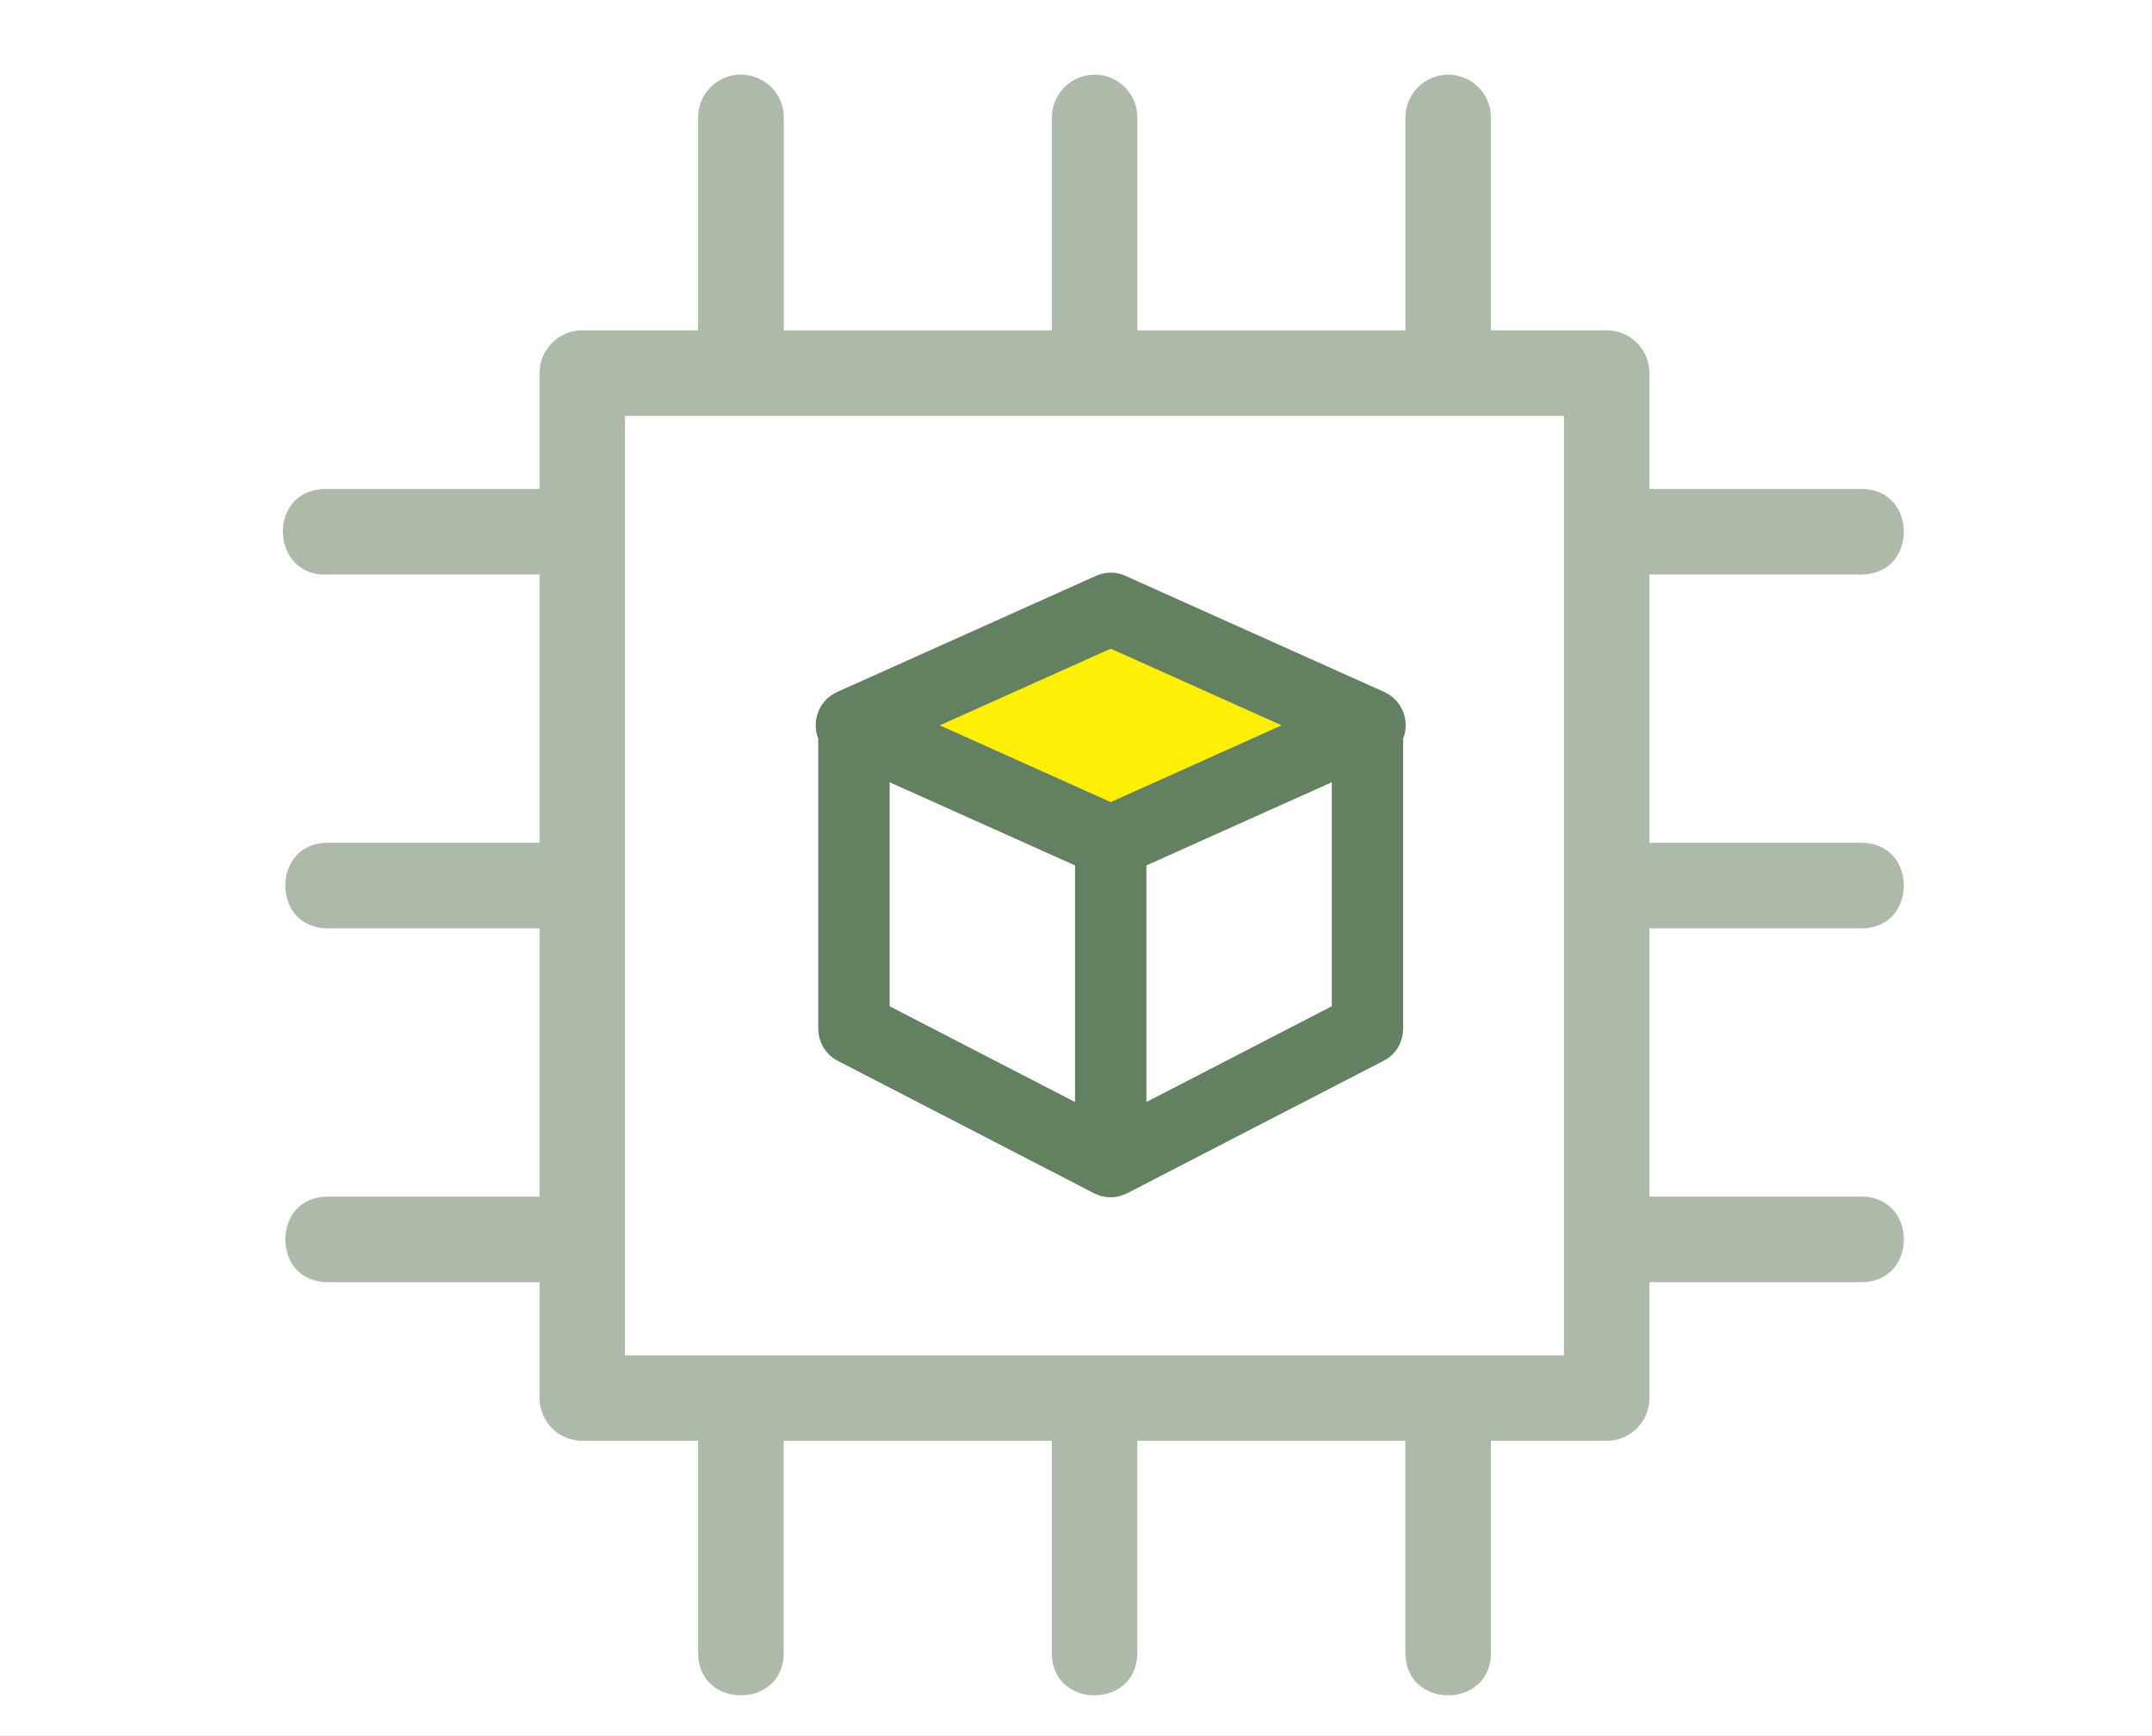
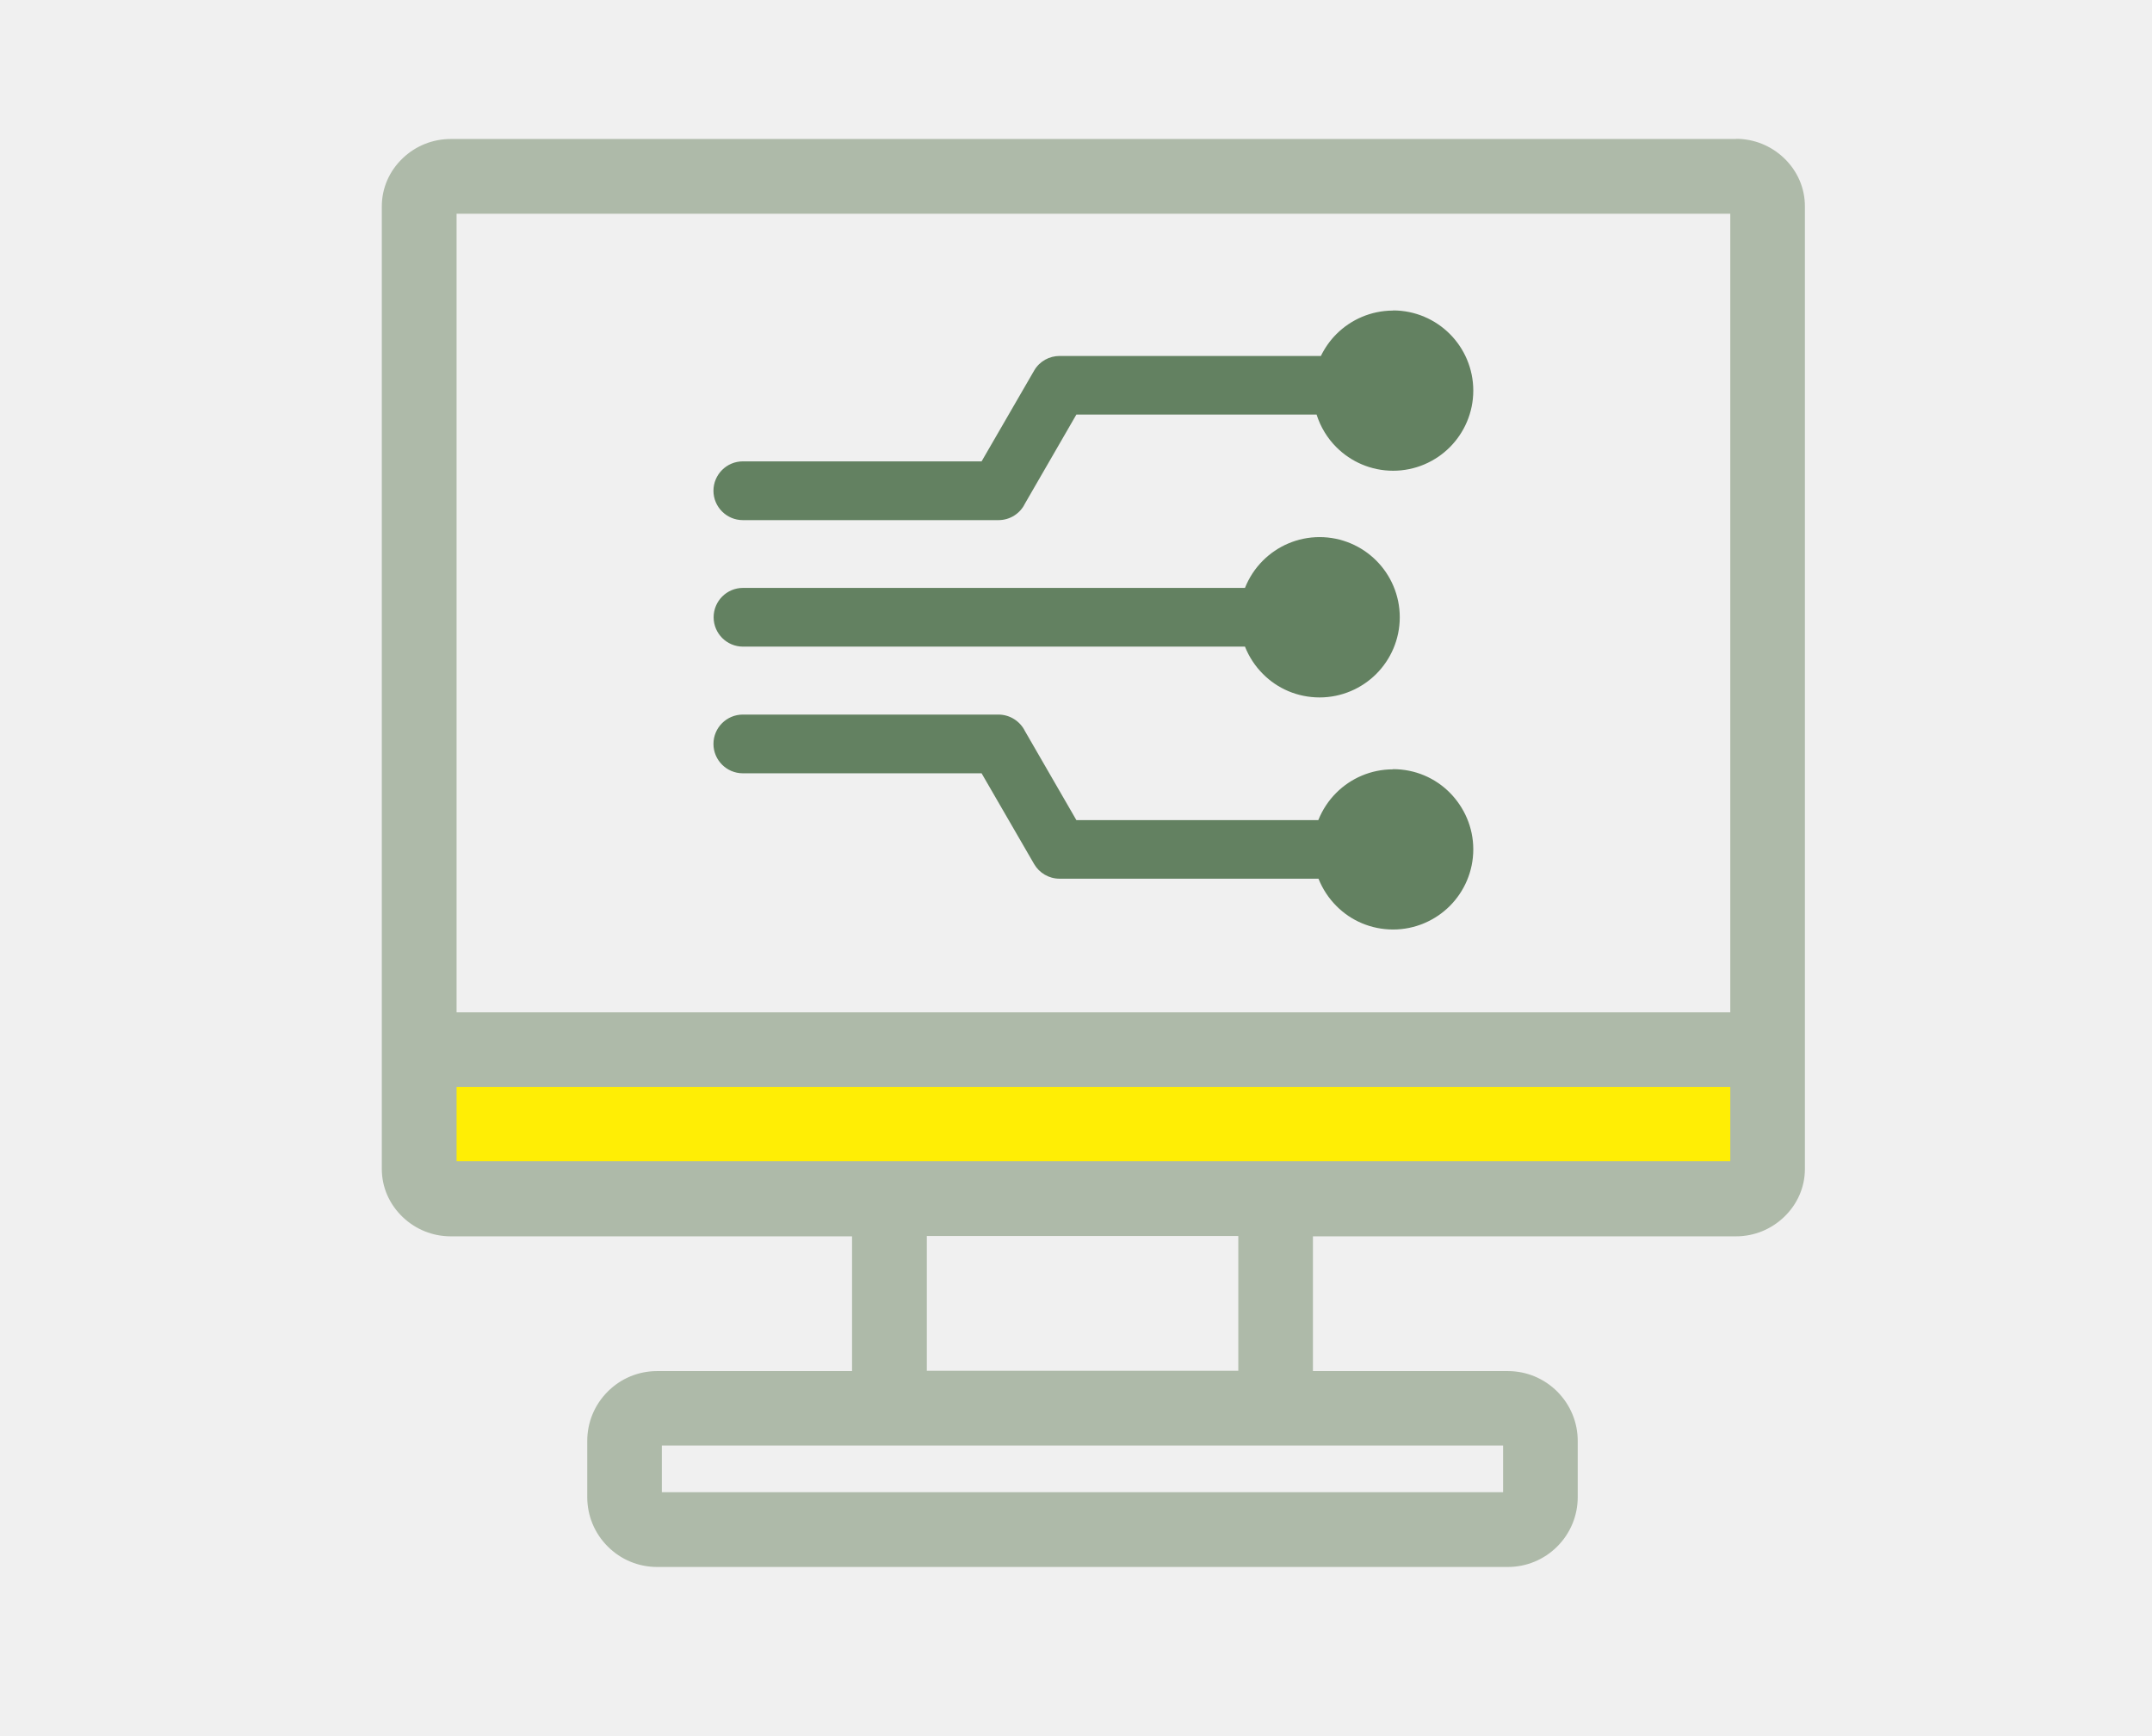
<svg xmlns="http://www.w3.org/2000/svg" width="62" height="50" viewBox="0 0 62 50" fill="none">
-   <rect width="62" height="50" fill="white" />
-   <path d="M20.038 3.398L20.038 3.397C20.03 2.684 20.595 2.096 21.308 2.075L21.314 2.077L21.327 2.077C22.062 2.063 22.666 2.662 22.658 3.399V3.4V9.37V9.445H22.733H30.156H30.231V9.37L30.231 3.4L30.231 3.399C30.221 2.678 30.802 2.085 31.524 2.077L31.524 2.077C32.256 2.067 32.85 2.665 32.842 3.399V3.4V9.37V9.445H32.917H40.342H40.417V9.37L40.417 3.4L40.417 3.399C40.409 2.678 40.987 2.085 41.708 2.077L41.708 2.077C42.441 2.067 43.037 2.665 43.029 3.399V3.4V9.368V9.443H43.104L46.296 9.443C46.296 9.443 46.296 9.443 46.296 9.443C47.013 9.445 47.594 10.028 47.596 10.745V13.939V14.014H47.671H53.619C54.059 14.014 54.383 14.178 54.599 14.421C54.815 14.665 54.925 14.992 54.925 15.322C54.925 15.651 54.815 15.979 54.599 16.223C54.383 16.465 54.059 16.629 53.619 16.629H47.671H47.596V16.704V24.134V24.209H47.671H53.619C54.059 24.209 54.383 24.374 54.599 24.616C54.815 24.86 54.925 25.188 54.925 25.517C54.925 25.847 54.815 26.174 54.599 26.418C54.383 26.661 54.059 26.825 53.619 26.825H47.671H47.596V26.9V34.33V34.405H47.671H53.619C54.059 34.405 54.383 34.57 54.599 34.812C54.815 35.056 54.925 35.383 54.925 35.713C54.925 36.043 54.815 36.37 54.599 36.614C54.383 36.856 54.059 37.021 53.619 37.021H47.671H47.596V37.096V40.29C47.594 41.007 47.012 41.589 46.296 41.591H43.104H43.029V41.666V47.618C43.029 48.058 42.865 48.383 42.622 48.598C42.379 48.815 42.052 48.925 41.722 48.925C41.393 48.925 41.066 48.815 40.822 48.598C40.58 48.383 40.415 48.058 40.415 47.618V41.666V41.591H40.34H32.915H32.84V41.666V47.618C32.84 48.058 32.676 48.383 32.434 48.598C32.19 48.815 31.863 48.925 31.533 48.925C31.204 48.925 30.877 48.815 30.633 48.598C30.391 48.383 30.227 48.058 30.227 47.618V41.666V41.591H30.151H22.729H22.654V41.666V47.618C22.654 48.058 22.489 48.383 22.247 48.598C22.003 48.815 21.675 48.925 21.346 48.925C21.016 48.925 20.689 48.815 20.445 48.598C20.202 48.383 20.038 48.058 20.038 47.618V41.666V41.591H19.963H16.771C16.054 41.589 15.472 41.007 15.47 40.29C15.47 40.29 15.47 40.29 15.47 40.29L15.47 37.096V37.021H15.395H9.45C9.01 37.021 8.686 36.856 8.47 36.614C8.254 36.37 8.144 36.043 8.144 35.713C8.144 35.383 8.254 35.056 8.47 34.812C8.686 34.57 9.01 34.405 9.45 34.405H15.395H15.47V34.33V26.9V26.825H15.395H9.45C9.01 26.825 8.686 26.661 8.47 26.418C8.254 26.174 8.144 25.847 8.144 25.517C8.144 25.188 8.254 24.86 8.47 24.616C8.686 24.374 9.01 24.209 9.45 24.209H15.395H15.47V24.134V16.704V16.629H15.395H9.45V16.629L9.447 16.63C9.007 16.65 8.674 16.502 8.447 16.269C8.219 16.036 8.093 15.714 8.077 15.384C8.061 15.055 8.155 14.722 8.359 14.468C8.563 14.216 8.879 14.036 9.318 14.014H9.318H9.318H9.319H9.319H9.319H9.319H9.32H9.32H9.32H9.32H9.321H9.321H9.321H9.321H9.322H9.322H9.322H9.322H9.323H9.323H9.323H9.323H9.324H9.324H9.324H9.324H9.325H9.325H9.325H9.325H9.326H9.326H9.326H9.326H9.327H9.327H9.327H9.327H9.328H9.328H9.328H9.328H9.329H9.329H9.329H9.329H9.33H9.33H9.33H9.331H9.331H9.331H9.331H9.332H9.332H9.332H9.332H9.333H9.333H9.333H9.333H9.334H9.334H9.334H9.334H9.335H9.335H9.335H9.335H9.336H9.336H9.336H9.336H9.337H9.337H9.337H9.337H9.338H9.338H9.338H9.338H9.339H9.339H9.339H9.339H9.34H9.34H9.34H9.341H9.341H9.341H9.341H9.342H9.342H9.342H9.342H9.343H9.343H9.343H9.343H9.344H9.344H9.344H9.344H9.345H9.345H9.345H9.345H9.346H9.346H9.346H9.346H9.347H9.347H9.347H9.347H9.348H9.348H9.348H9.349H9.349H9.349H9.349H9.35H9.35H9.35H9.35H9.351H9.351H9.351H9.351H9.352H9.352H9.352H9.352H9.353H9.353H9.353H9.353H9.354H9.354H9.354H9.355H9.355H9.355H9.355H9.356H9.356H9.356H9.356H9.357H9.357H9.357H9.357H9.358H9.358H9.358H9.358H9.359H9.359H9.359H9.359H9.36H9.36H9.36H9.361H9.361H9.361H9.361H9.362H9.362H9.362H9.362H9.363H9.363H9.363H9.363H9.364H9.364H9.364H9.364H9.365H9.365H9.365H9.366H9.366H9.366H9.366H9.367H9.367H9.367H9.367H9.368H9.368H9.368H9.368H9.369H9.369H9.369H9.369H9.37H9.37H9.37H9.371H9.371H9.371H9.371H9.372H9.372H9.372H9.372H9.373H9.373H9.373H9.373H9.374H9.374H9.374H9.374H9.375H9.375H9.375H9.376H9.376H9.376H9.376H9.377H9.377H9.377H9.377H9.378H9.378H9.378H9.378H9.379H9.379H9.379H9.38H9.38H9.38H9.38H9.381H9.381H9.381H9.381H9.382H9.382H9.382H9.382H9.383H9.383H9.383H9.383H9.384H9.384H9.384H9.385H9.385H9.385H9.385H9.386H9.386H9.386H9.386H9.387H9.387H9.387H9.387H9.388H9.388H9.388H9.389H9.389H9.389H9.389H9.39H9.39H9.39H9.39H9.391H9.391H9.391H9.391H9.392H9.392H9.392H9.393H9.393H9.393H9.393H9.394H9.394H9.394H9.394H9.395H9.395H9.395H9.395H9.396H9.396H9.396H9.396H9.397H9.397H9.397H9.398H9.398H9.398H9.398H9.399H9.399H9.399H9.399H9.4H9.4H9.4H9.4H9.401H9.401H9.401H9.402H9.402H9.402H9.402H9.403H9.403H9.403H9.403H9.404H9.404H9.404H9.404H9.405H9.405H9.405H9.406H9.406H9.406H9.406H9.407H9.407H9.407H9.407H9.408H9.408H9.408H9.408H9.409H9.409H9.409H9.41H9.41H9.41H9.41H9.411H9.411H9.411H9.411H9.412H9.412H9.412H9.412H9.413H9.413H9.413H9.414H9.414H9.414H9.414H9.415H9.415H9.415H9.415H9.416H9.416H9.416H9.416H9.417H9.417H9.417H9.418H9.418H9.418H9.418H9.419H9.419H9.419H9.419H9.42H9.42H9.42H9.42H9.421H9.421H9.421H9.422H9.422H9.422H9.422H9.423H9.423H9.423H9.423H9.424H9.424H9.424H9.424H9.425H9.425H9.425H9.425H9.426H9.426H9.426H9.427H9.427H9.427H9.427H9.428H9.428H9.428H9.428H9.429H9.429H9.429H9.429H9.43H9.43H9.43H9.431H9.431H9.431H9.431H9.432H9.432H9.432H9.432H9.433H9.433H9.433H9.433H9.434H9.434H9.434H9.434H9.435H9.435H9.435H9.436H9.436H9.436H9.436H9.437H9.437H9.437H9.437H9.438H9.438H9.438H9.438H9.439H9.439H9.439H9.44H9.44H9.44H9.44H9.441H9.441H9.441H9.441H9.442H9.442H9.442H9.442H9.443H9.443H9.443H9.443H9.444H9.444H9.444H9.445H9.445H9.445H9.445H9.446H9.446H9.446H9.446H9.447H9.447H9.447H9.447H9.448H9.448H9.448H9.448H9.449H9.449H9.449H9.45H9.45H9.45H9.45H15.395H15.47V13.939L15.47 10.745C15.47 10.745 15.47 10.745 15.47 10.745C15.472 10.027 16.054 9.445 16.771 9.443C16.771 9.443 16.771 9.443 16.771 9.443L19.963 9.443H20.038V9.368L20.038 3.398ZM18.157 12.059H18.082V12.134V38.903V38.978H18.157H44.908H44.983V38.903V12.134V12.059H44.908H18.157Z" fill="#AEBAA9" stroke="white" stroke-width="0.15" />
-   <path d="M32 18L26.5 20.727H26L32 24L38 21.273L32 18Z" fill="#FFEE05" />
-   <path d="M24.074 29.637C24.074 29.845 24.185 30.036 24.365 30.123L31.762 33.945C31.783 33.956 31.805 33.962 31.826 33.967C31.841 33.973 31.852 33.978 31.868 33.984C31.91 33.995 31.958 34 32 34C32.074 34 32.148 33.978 32.211 33.951C32.217 33.945 32.227 33.951 32.233 33.945L39.63 30.123C39.815 30.036 39.926 29.845 39.926 29.637V21.173C39.974 21.091 40 20.998 40 20.9C40 20.682 39.873 20.485 39.683 20.398L32.211 17.045C32.079 16.985 31.926 16.985 31.789 17.045L24.317 20.398C24.122 20.485 24 20.682 24 20.9C24 20.998 24.026 21.091 24.074 21.173V29.637ZM38.869 29.299L32.528 32.575V24.613L38.869 21.768V29.299ZM32 18.143L38.145 20.9L32.042 23.641C32.026 23.641 32.016 23.63 32 23.63C31.984 23.63 31.974 23.636 31.958 23.641L25.855 20.9L32 18.143ZM25.131 21.768L31.472 24.613V32.575L25.131 29.299V21.768Z" fill="#638161" stroke="#638161" />
+   <path d="M50.321 30.895H12.683V33.886H50.321V30.895Z" fill="#FFEE05" />
+   <path fill-rule="evenodd" clip-rule="evenodd" d="M40.57 10.82C40.46 10.71 40.305 10.642 40.135 10.642C39.966 10.642 39.811 10.71 39.701 10.82C39.591 10.93 39.523 11.085 39.523 11.255C39.523 11.424 39.591 11.579 39.701 11.689C39.811 11.799 39.966 11.867 40.135 11.867C40.305 11.867 40.46 11.799 40.57 11.689C40.68 11.579 40.748 11.424 40.748 11.255C40.748 11.085 40.68 10.93 40.57 10.82Z" fill="black" />
+   <path fill-rule="evenodd" clip-rule="evenodd" d="M40.136 8.945C40.772 8.945 41.352 9.205 41.769 9.622C42.185 10.038 42.446 10.619 42.446 11.255C42.446 11.89 42.185 12.471 41.769 12.887C41.352 13.304 40.772 13.564 40.136 13.564C39.5 13.564 38.919 13.304 38.503 12.887C38.242 12.627 38.046 12.306 37.931 11.945H34.386H31.011L29.529 14.511C29.392 14.795 29.099 14.987 28.765 14.987H21.401C20.935 14.987 20.555 14.607 20.555 14.141C20.555 13.674 20.935 13.294 21.401 13.294H28.28L29.794 10.678C29.95 10.408 30.233 10.257 30.526 10.257H34.386H38.055C38.169 10.024 38.32 9.809 38.503 9.626C38.919 9.21 39.5 8.949 40.136 8.949V8.945Z" fill="#638161" />
+   <path fill-rule="evenodd" clip-rule="evenodd" d="M40.57 24.038C40.46 23.929 40.305 23.86 40.135 23.86C39.966 23.86 39.811 23.929 39.701 24.038C39.591 24.148 39.523 24.304 39.523 24.473C39.523 24.642 39.591 24.798 39.701 24.907C39.811 25.017 39.966 25.086 40.135 25.086C40.305 25.086 40.46 25.017 40.57 24.907C40.68 24.798 40.748 24.642 40.748 24.473C40.748 24.304 40.68 24.148 40.57 24.038Z" fill="black" />
+   <path fill-rule="evenodd" clip-rule="evenodd" d="M40.136 22.163C40.772 22.163 41.352 22.419 41.769 22.84C42.185 23.261 42.446 23.837 42.446 24.473C42.446 25.109 42.185 25.69 41.769 26.106C41.352 26.522 40.772 26.783 40.136 26.783C39.5 26.783 38.919 26.527 38.503 26.106C38.279 25.882 38.105 25.616 37.986 25.319H34.386H30.526C30.215 25.319 29.941 25.15 29.794 24.898L28.28 22.282H21.401C20.935 22.282 20.555 21.902 20.555 21.436C20.555 20.969 20.935 20.59 21.401 20.59H28.765C29.099 20.59 29.392 20.786 29.529 21.065L31.011 23.631H34.382H37.981C38.1 23.334 38.274 23.069 38.498 22.845C38.915 22.428 39.495 22.168 40.131 22.168L40.136 22.163Z" fill="#638161" />
+   <path fill-rule="evenodd" clip-rule="evenodd" d="M38.448 17.352C38.338 17.242 38.182 17.173 38.013 17.173C37.844 17.173 37.688 17.242 37.579 17.352C37.469 17.461 37.4 17.617 37.4 17.786C37.4 17.955 37.469 18.111 37.579 18.221C37.688 18.33 37.844 18.399 38.013 18.399C38.182 18.399 38.338 18.33 38.448 18.221C38.558 18.111 38.626 17.955 38.626 17.786C38.626 17.617 38.558 17.461 38.448 17.352Z" fill="black" />
+   <path fill-rule="evenodd" clip-rule="evenodd" d="M38.018 15.476C38.654 15.476 39.235 15.737 39.651 16.153C40.067 16.569 40.328 17.15 40.328 17.786C40.328 18.422 40.067 19.003 39.651 19.419C39.235 19.835 38.654 20.096 38.018 20.096C37.382 20.096 36.801 19.84 36.385 19.419C36.161 19.195 35.987 18.93 35.868 18.632H21.406C20.939 18.632 20.56 18.253 20.56 17.786C20.56 17.32 20.939 16.94 21.406 16.94H35.868C35.987 16.642 36.161 16.377 36.385 16.153C36.801 15.737 37.382 15.476 38.018 15.476Z" fill="#638161" />
+   <path d="M18.931 45.037C18.423 45.037 17.948 44.84 17.586 44.479C17.225 44.118 17.028 43.642 17.028 43.134V41.515C17.028 41.008 17.225 40.532 17.586 40.17C17.948 39.809 18.423 39.612 18.931 39.612H24.662V35.501H12.985C12.496 35.501 12.034 35.318 11.681 34.979C11.316 34.632 11.114 34.169 11.114 33.676V5.944C11.114 5.45 11.316 4.988 11.681 4.641C12.034 4.307 12.496 4.119 12.985 4.119H50.019C50.509 4.119 50.971 4.302 51.323 4.641C51.689 4.988 51.89 5.45 51.89 5.944V33.676C51.89 34.169 51.689 34.632 51.323 34.979C50.971 35.313 50.509 35.501 50.019 35.501H37.716V39.612H43.447C43.955 39.612 44.43 39.809 44.791 40.17C45.153 40.532 45.349 41.008 45.349 41.515V43.134C45.349 43.642 45.153 44.118 44.791 44.479C44.43 44.84 43.955 45.037 43.447 45.037H18.931ZM18.954 43.134L43.442 43.111L43.419 41.515L18.949 41.538V43.134H18.954ZM35.79 39.612V35.501H26.588V39.612H35.79ZM49.965 33.575V31.206H13.04V33.575H49.965ZM49.965 29.285V6.031L13.04 6.045V29.285H49.965Z" fill="#AEBAA9" />
+   <path d="M50.02 4.233C50.491 4.233 50.925 4.421 51.245 4.723C51.575 5.034 51.776 5.468 51.776 5.944V33.675C51.776 34.151 51.57 34.585 51.245 34.896C50.93 35.198 50.495 35.386 50.02 35.386H37.602V39.726H43.447C43.941 39.726 44.385 39.928 44.709 40.252C45.034 40.577 45.235 41.021 45.235 41.515V43.134C45.235 43.628 45.034 44.072 44.709 44.396C44.385 44.721 43.941 44.922 43.447 44.922H18.931C18.437 44.922 17.993 44.721 17.669 44.396C17.344 44.072 17.143 43.628 17.143 43.134V41.515C17.143 41.021 17.344 40.577 17.669 40.252C17.993 39.928 18.437 39.726 18.931 39.726H24.776V35.386H12.985C12.514 35.386 12.079 35.198 11.759 34.896C11.43 34.585 11.229 34.151 11.229 33.675V5.944C11.229 5.468 11.43 5.034 11.759 4.723C12.075 4.421 12.509 4.233 12.985 4.233H50.02ZM12.926 5.948V29.399H50.079V5.944C50.065 5.93 50.047 5.926 50.02 5.926H12.985C12.958 5.926 12.939 5.935 12.926 5.944M12.926 33.675C12.939 33.684 12.958 33.693 12.985 33.693H50.02C50.047 33.693 50.065 33.684 50.079 33.675V31.096H12.926V33.68M26.473 39.726H35.905V35.386H26.473V39.726ZM18.931 43.225H43.442C43.465 43.225 43.488 43.216 43.506 43.198C43.525 43.18 43.534 43.157 43.534 43.134V41.515C43.534 41.492 43.525 41.469 43.506 41.451C43.488 41.432 43.465 41.423 43.442 41.423H18.931C18.908 41.423 18.885 41.432 18.867 41.451C18.849 41.469 18.84 41.492 18.84 41.515V43.134C18.84 43.157 18.849 43.18 18.867 43.198C18.885 43.216 18.908 43.225 18.931 43.225ZM50.02 4.005H12.985C12.468 4.005 11.979 4.201 11.604 4.558C11.215 4.928 11 5.422 11 5.948V33.68C11 34.206 11.215 34.7 11.604 35.07C11.979 35.427 12.468 35.624 12.985 35.624H24.548V39.507H18.931C18.396 39.507 17.888 39.717 17.509 40.097C17.129 40.477 16.919 40.984 16.919 41.519V43.138C16.919 43.674 17.129 44.181 17.509 44.561C17.888 44.941 18.396 45.151 18.931 45.151H43.442C43.977 45.151 44.485 44.941 44.865 44.561C45.244 44.181 45.455 43.674 45.455 43.138V41.519C45.455 40.984 45.244 40.477 44.865 40.097C44.485 39.717 43.977 39.507 43.442 39.507H37.826V35.624H50.015C50.532 35.624 51.021 35.427 51.396 35.07C51.785 34.7 52 34.206 52 33.68V5.944C52 5.418 51.785 4.924 51.396 4.553C51.021 4.197 50.532 4 50.015 4L50.02 4.005ZM13.154 6.159H49.85V29.17H13.154V6.159ZM13.154 31.32H49.85V33.46H13.154V31.32ZM26.702 35.614H35.676V39.498H26.702V35.614ZM19.068 41.652H43.305V42.997H19.068V41.652Z" fill="#AEBAA9" />
</svg>
